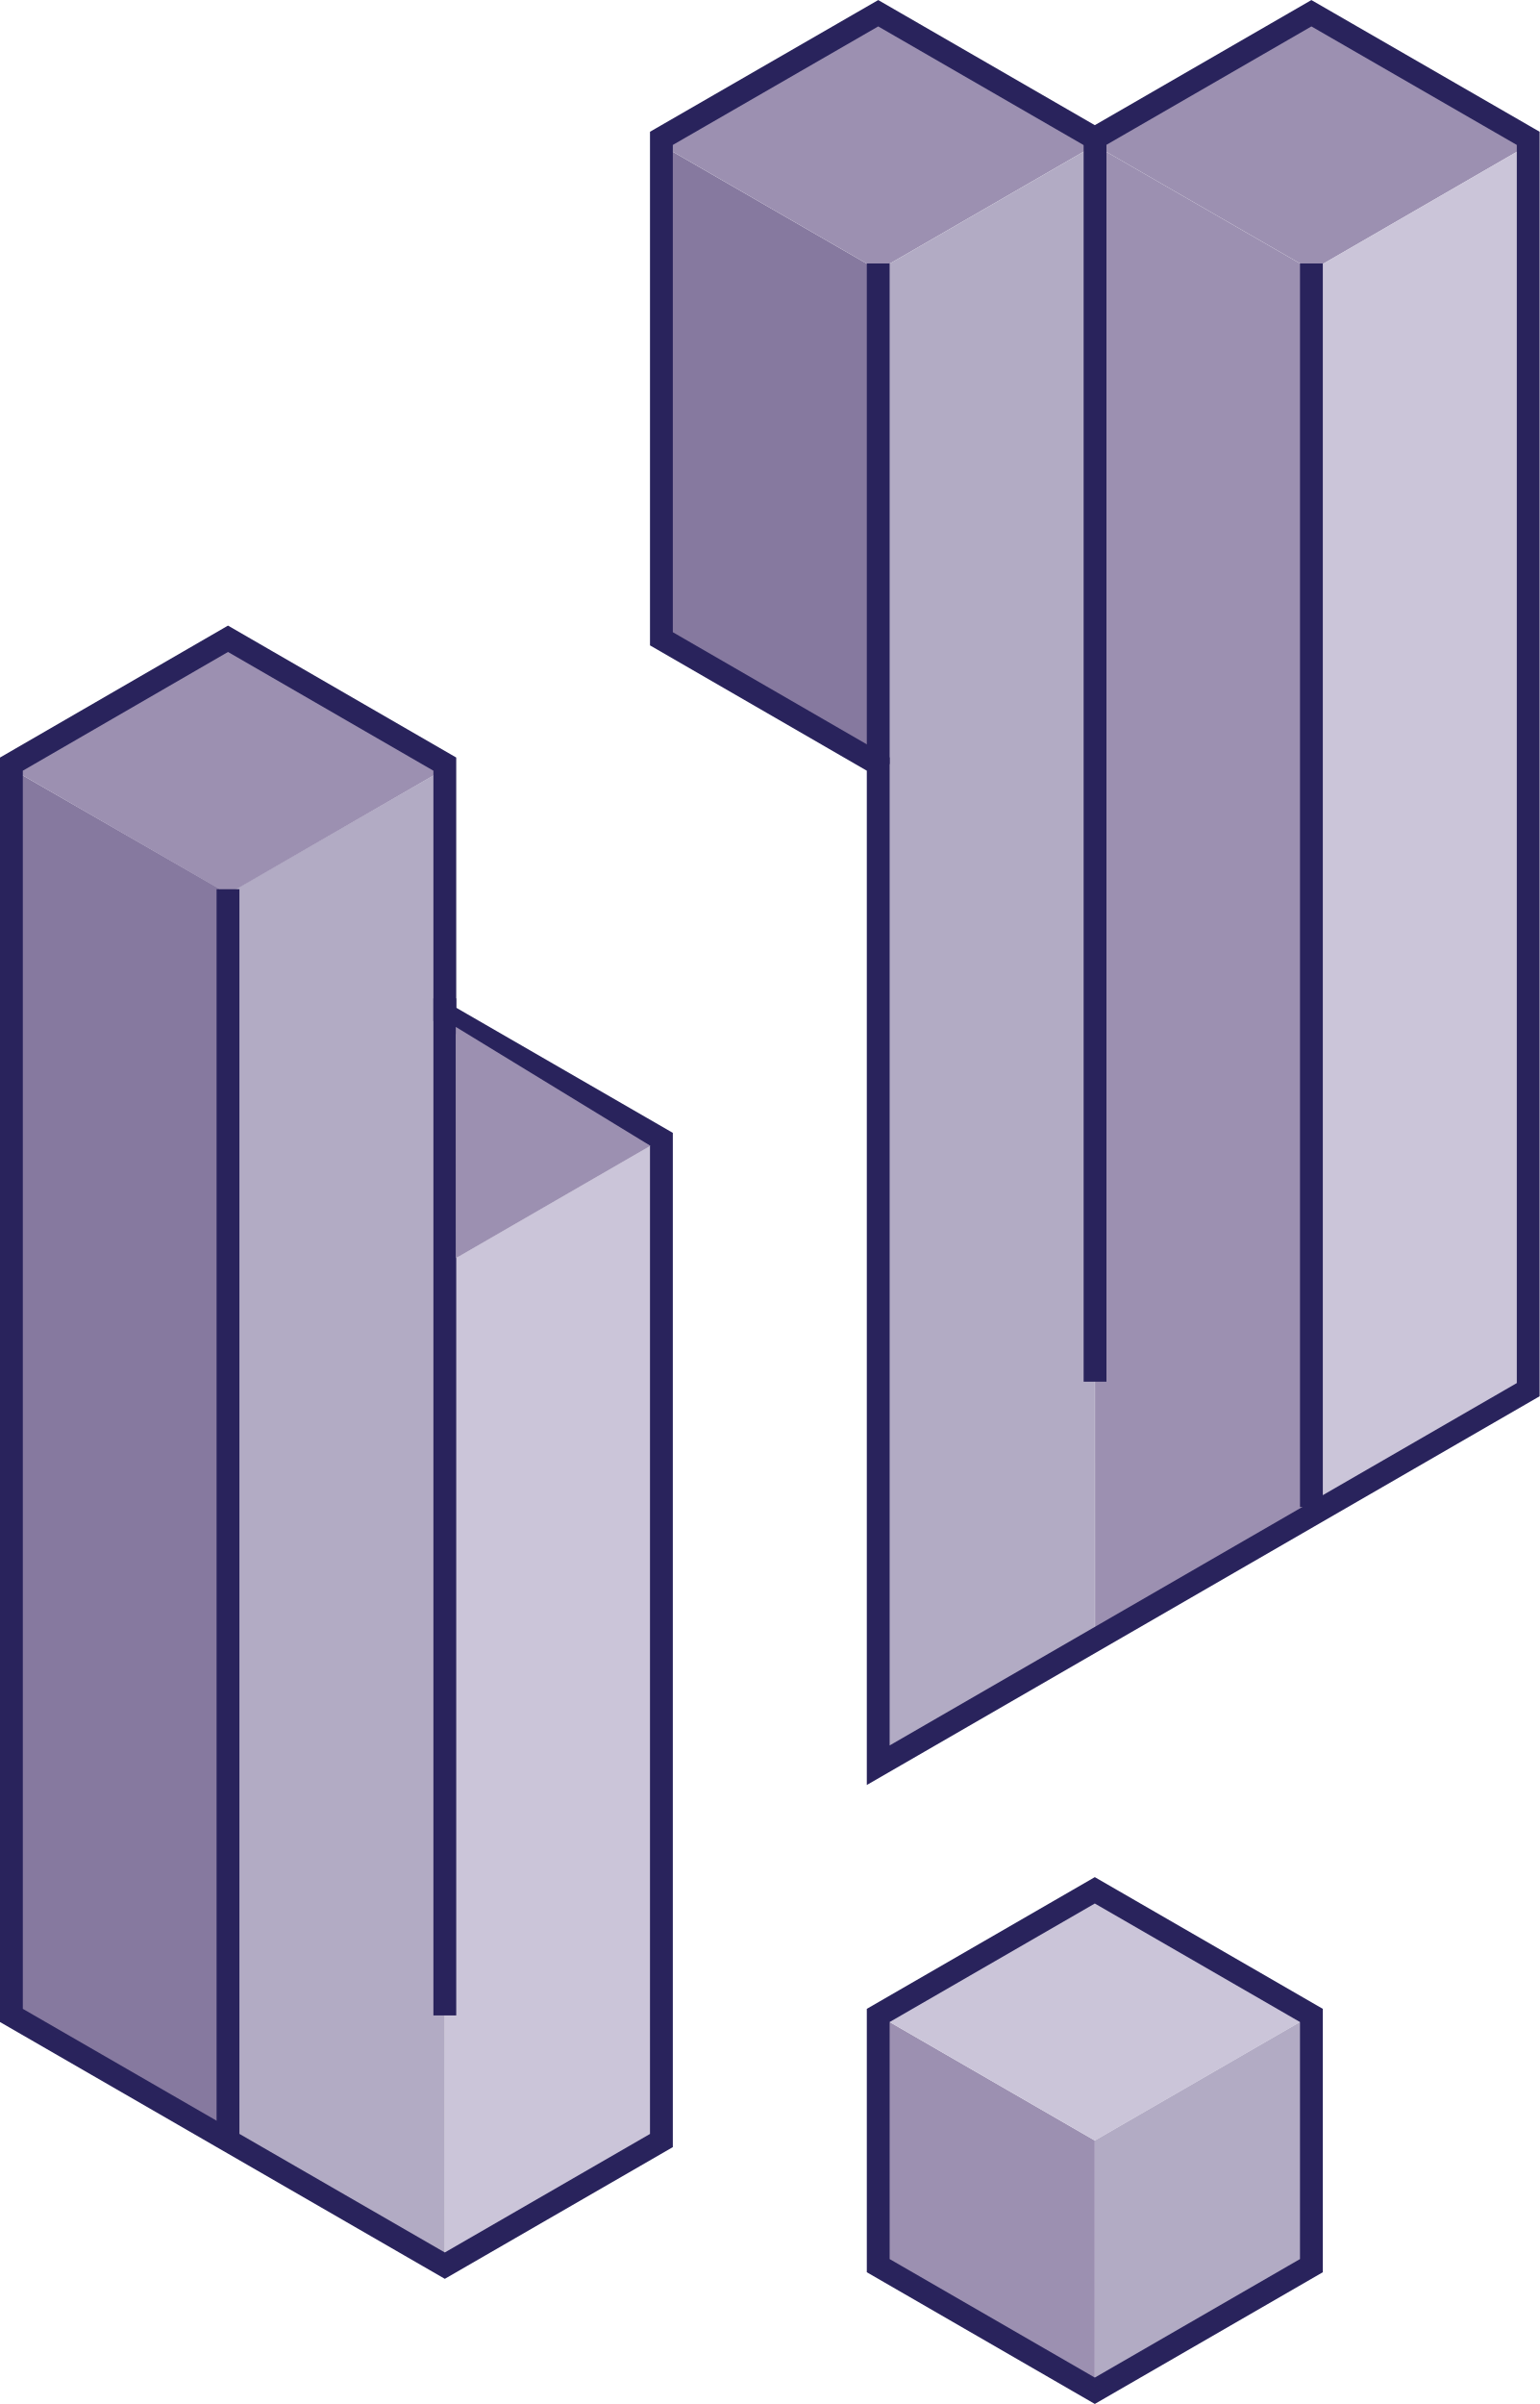
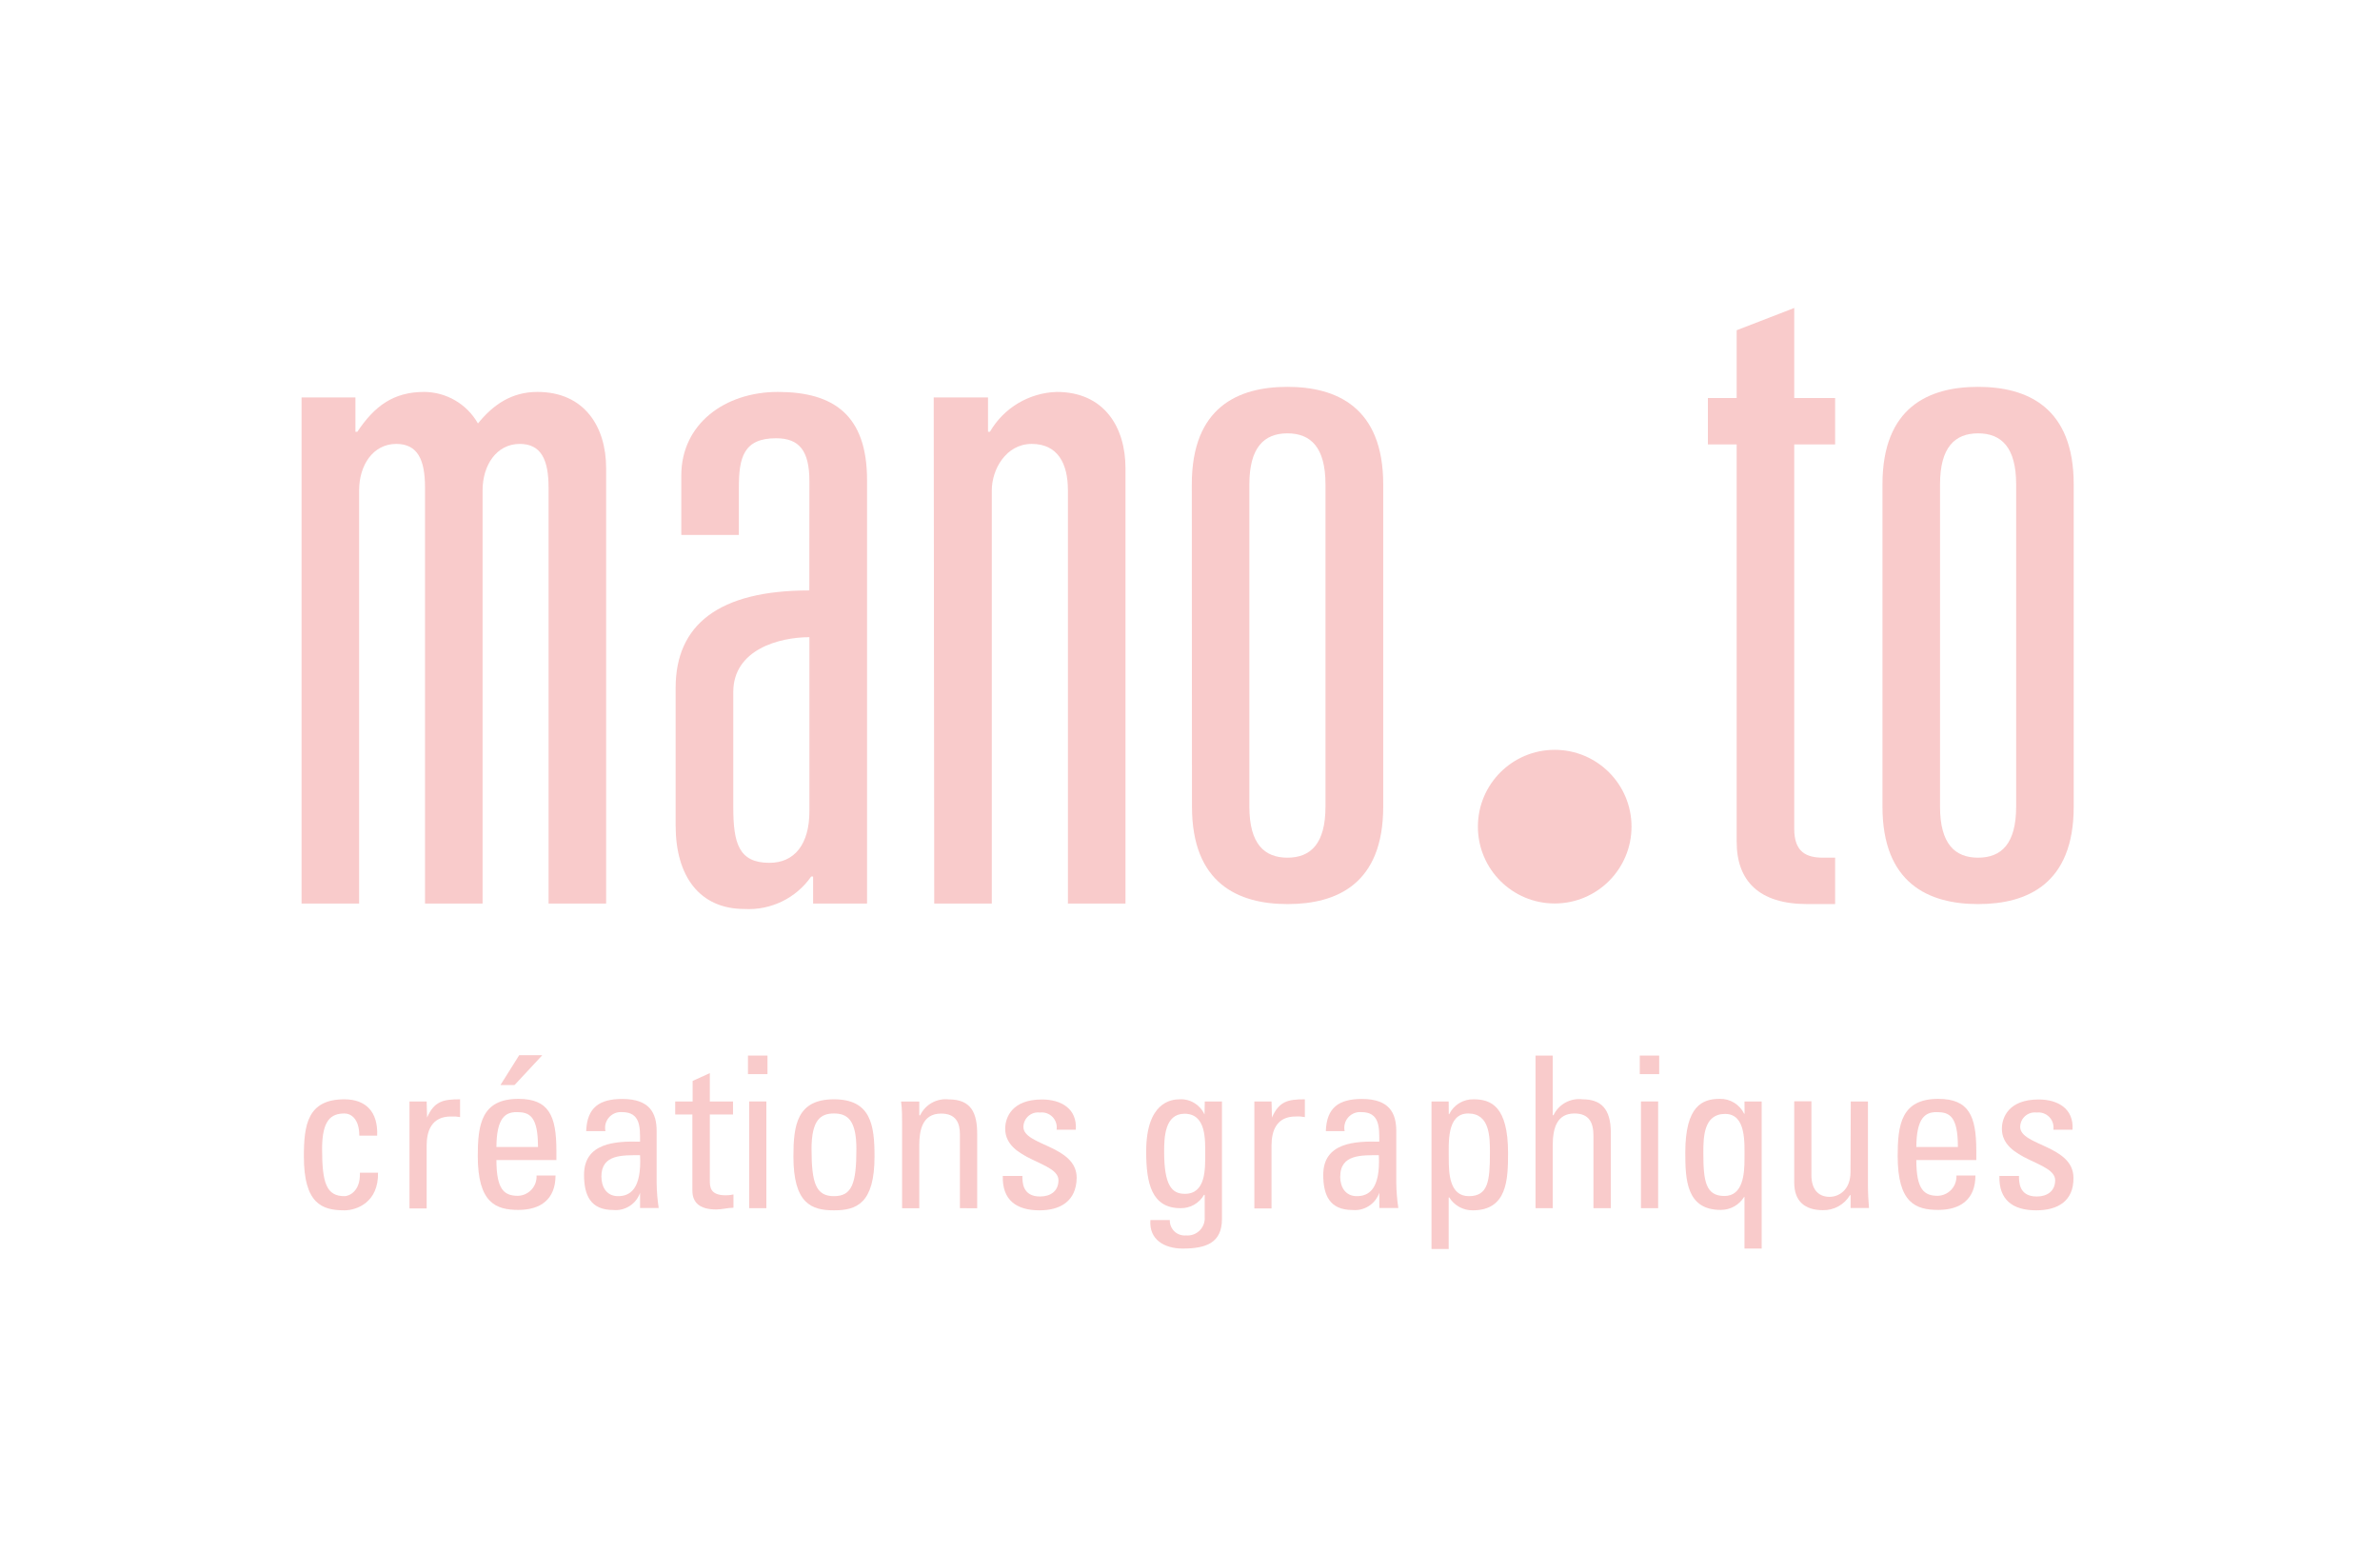
- <svg xmlns="http://www.w3.org/2000/svg" viewBox="0 0 67.46 105.3">
+ <svg xmlns="http://www.w3.org/2000/svg" id="Calque_1" data-name="Calque 1" viewBox="0 0 277.02 180.7">
  <defs>
-     <style>.cls-1{fill:#b2abc4;}.cls-2{fill:#86799f;}.cls-3{fill:#9c90b1;}.cls-4{fill:#cbc5d9;}.cls-5{fill:none;stroke:#29235c;stroke-miterlimit:10;}</style>
+     <style>.cls-1{fill:#f9cbcb;}</style>
  </defs>
-   <g id="Calque_2" data-name="Calque 2">
-     <g id="Calque_1-2" data-name="Calque 1">
-       <polygon class="cls-1" points="9.99 39.14 19.49 33.68 19.49 99.24 9.99 93.78 9.99 39.14" />
-       <polygon class="cls-2" points="0.5 33.68 9.99 39.14 9.99 93.76 0.5 88.3 0.5 33.68" />
-       <polygon class="cls-3" points="0.5 33.68 9.99 39.16 19.49 33.68 9.99 28.2 0.5 33.68" />
-       <polygon class="cls-4" points="19.48 55.39 19.49 99.24 28.98 93.76 28.98 49.91 19.48 55.39" />
-       <polygon class="cls-3" points="38.48 88.28 38.48 99.24 47.97 104.72 47.97 93.76 38.48 88.28" />
-       <polygon class="cls-4" points="38.48 88.28 47.97 82.8 57.46 88.28 47.97 93.76 38.48 88.28" />
-       <polygon class="cls-1" points="47.97 104.72 47.97 93.76 57.46 88.28 57.46 99.24 47.97 104.72" />
-       <polygon class="cls-2" points="38.48 33.08 28.98 27.73 28.98 6.36 38.48 11.84 38.48 33.08" />
-       <polygon class="cls-3" points="28.98 6.36 38.48 0.88 47.97 6.36 38.48 11.84 28.98 6.36" />
-       <polygon class="cls-1" points="38.48 11.84 47.97 6.36 47.97 72.14 38.91 77.62 38.48 11.84" />
-       <polygon class="cls-3" points="47.98 71.66 47.97 6.36 57.39 11.79 57.59 66.17 47.98 71.66" />
-       <polygon class="cls-3" points="47.97 6.36 57.46 0.88 66.96 6.36 57.48 11.84 47.97 6.36" />
-       <polygon class="cls-4" points="57.7 11.71 57.9 66.35 67.4 60.87 66.96 6.36 57.7 11.71" />
-       <polygon class="cls-5" points="0.5 33.47 0.5 88.28 19.49 99.24 28.98 93.76 28.98 49.91 19.49 44.43 19.49 33.47 9.99 27.98 0.5 33.47" />
-       <polygon class="cls-5" points="38.48 33.47 28.98 27.98 28.98 6.06 38.48 0.58 47.97 6.06 57.46 0.58 66.96 6.06 66.96 60.87 38.48 77.32 38.48 33.47" />
-       <line class="cls-5" x1="9.99" y1="93.76" x2="9.99" y2="38.95" />
-       <line class="cls-5" x1="19.49" y1="88.28" x2="19.49" y2="43.73" />
-       <line class="cls-5" x1="38.48" y1="33.47" x2="38.48" y2="11.54" />
-       <line class="cls-5" x1="57.46" y1="66.01" x2="57.46" y2="11.54" />
-       <line class="cls-5" x1="47.98" y1="60.52" x2="47.98" y2="6.06" />
-       <polygon class="cls-5" points="38.48 88.28 47.97 82.8 57.46 88.28 57.46 99.24 47.97 104.72 38.48 99.24 38.48 88.28" />
-       <polygon class="cls-3" points="19.97 44.98 19.97 44.99 19.98 55.1 20.15 55.01 28.5 50.19 19.97 44.98" />
-     </g>
-   </g>
+   <path class="cls-1" d="M35.1,46.25h6.27v4h.22c2-3,4.21-4.64,7.78-4.64a7.24,7.24,0,0,1,6.26,3.67c1.84-2.27,4-3.67,6.92-3.67,5.51,0,8,4.1,8,8.86v50.68h-6.7V56.74c0-3.25-.87-5.08-3.35-5.08-2.71,0-4.33,2.48-4.33,5.4v48.09h-6.7V56.74c0-3.25-.86-5.08-3.35-5.08-2.7,0-4.32,2.48-4.32,5.4v48.09H35.1Z" />
+   <path class="cls-1" d="M94.21,56c0-3.57-1.19-5-3.89-5C86.53,51,86,53.28,86,56.74v5.51h-6.7V55.33c0-6,5.08-9.72,11.24-9.72,6.49,0,10.38,2.7,10.38,10.26v49.28H94.64V102h-.22a8.85,8.85,0,0,1-7.78,3.78c-5.19,0-8-3.78-8-9.72v-16c0-7.35,5-11.35,15.56-11.35Zm0,18.15c-3.46,0-8.86,1.41-8.86,6.38v13.4c0,4.21.64,6.48,4.21,6.48,2.92,0,4.65-2.16,4.65-6Z" />
+   <path class="cls-1" d="M108.68,46.25H115v4h.22A9.32,9.32,0,0,1,123,45.61c5.51,0,8,4.1,8,8.86v50.68h-6.7V57.06c0-3.13-1.19-5.4-4.21-5.4s-4.65,3-4.65,5.4v48.09h-6.7Z" />
+   <path class="cls-1" d="M138.72,56.37c0-9,5.4-11.35,11.13-11.35S161,47.4,161,56.37v37.5c0,9-5.4,11.34-11.13,11.34s-11.13-2.38-11.13-11.34Zm15.56,0c0-4.32-1.73-5.94-4.43-5.94s-4.43,1.62-4.43,5.94v37.5c0,4.32,1.73,5.94,4.43,5.94s4.43-1.62,4.43-5.94Z" />
+   <path class="cls-1" d="M202.14,38.43l6.7-2.59V46.32h4.76v5.4h-4.76V96.46c0,2.7,1.41,3.35,3.35,3.35h1.41v5.4h-3.24c-5.62,0-8.22-2.7-8.22-7.24V51.72h-3.35v-5.4h3.35Z" />
+   <path class="cls-1" d="M219.11,56.37c0-9,5.4-11.35,11.13-11.35s11.13,2.38,11.13,11.35v37.5c0,9-5.41,11.34-11.13,11.34s-11.13-2.38-11.13-11.34Zm15.56,0c0-4.32-1.73-5.94-4.43-5.94s-4.43,1.62-4.43,5.94v37.5c0,4.32,1.72,5.94,4.43,5.94s4.43-1.62,4.43-5.94Z" />
+   <circle class="cls-1" cx="180.96" cy="96.2" r="8.94" />
+   <path class="cls-1" d="M41.82,132.16c0-2-1-2.58-1.72-2.58-1.55,0-2.61.74-2.61,4.13,0,4,.52,5.49,2.61,5.49.47,0,1.87-.49,1.79-2.73H44c.07,3.49-2.53,4.38-3.91,4.38-2.63,0-4.72-.79-4.72-6.27,0-3.65.41-6.65,4.72-6.65,2.48,0,3.93,1.45,3.81,4.23Z" />
+   <path class="cls-1" d="M49.71,130.05h0c.84-1.9,1.87-2.12,3.84-2.12V130l-.54-.07a4.51,4.51,0,0,0-.54,0c-2.24,0-2.81,1.7-2.81,3.37v7.33h-2V128.18h2Z" />
+   <path class="cls-1" d="M57.78,135c0,3.47.93,4.16,2.51,4.16a2.23,2.23,0,0,0,2.16-2.36h2.21c0,2.75-1.72,4-4.32,4s-4.73-.79-4.73-6.27c0-3.65.42-6.65,4.73-6.65,3.54,0,4.42,1.95,4.42,6V135Zm4.84-1.52c0-3.62-1-4.06-2.48-4.06-1.28,0-2.34.61-2.36,4.06Zm.5-10.68-3.23,3.47H58.25l2.18-3.47Z" />
+   <path class="cls-1" d="M74.5,138.81h0a3,3,0,0,1-3.12,2c-2.64,0-3.4-1.7-3.4-4.09,0-3.76,3.69-3.93,6.52-3.86,0-1.65.07-3.44-2.09-3.44a1.83,1.83,0,0,0-1.94,2.21H68.23c.1-2.78,1.57-3.74,4.2-3.74,3.2,0,4,1.65,4,3.74v6a20.71,20.71,0,0,0,.24,2.95H74.5ZM70,136.91c0,1.21.59,2.29,1.94,2.29s2.76-.76,2.56-4.77C72.53,134.45,70,134.28,70,136.91Z" />
+   <path class="cls-1" d="M80.62,128.18v-2.39l2-.91v3.3h2.7v1.52h-2.7v7.61c0,.78,0,1.79,1.84,1.79.15,0,.47,0,.91-.1v1.55c-.66,0-1.33.2-2,.2-1.92,0-2.78-.79-2.78-2.21V129.7h-2v-1.52Z" />
+   <path class="cls-1" d="M87.06,122.84h2.27V125H87.06ZM89.2,140.6h-2V128.18h2Z" />
+   <path class="cls-1" d="M92.35,134.58c0-3.65.42-6.65,4.72-6.65s4.72,3,4.72,6.65c0,5.48-2.09,6.27-4.72,6.27S92.35,140.06,92.35,134.58Zm7.33-.87c0-3.39-1.06-4.13-2.61-4.13s-2.61.74-2.61,4.13c0,4,.52,5.49,2.61,5.49S99.68,137.75,99.68,133.71Z" />
+   <path class="cls-1" d="M111.73,140.6V132c0-1.33-.47-2.41-2.19-2.41-2.21,0-2.54,2-2.54,3.67v7.35h-2v-9.84c0-.86,0-1.72-.12-2.58H107v1.6h.1a3.29,3.29,0,0,1,3.32-1.85c2.66,0,3.32,1.6,3.32,4.06v8.61Z" />
+   <path class="cls-1" d="M121,140.85c-2.68,0-4.36-1.18-4.28-4H119c0,.72,0,2.39,2.06,2.39,1.21,0,2.14-.62,2.14-1.89,0-2.22-6.2-2.27-6.2-6,0-1.31.79-3.4,4.28-3.4,2.22,0,4.11,1.06,3.94,3.52h-2.24a1.74,1.74,0,0,0-1.94-2,1.7,1.7,0,0,0-1.92,1.67c0,2.19,6.2,2.14,6.2,5.93C125.28,139.79,123.41,140.85,121,140.85Z" />
+   <path class="cls-1" d="M140.23,128.18h2v13.68c0,2.77-1.84,3.44-4.57,3.44-2.07,0-3.94-1-3.76-3.32h2.26a1.73,1.73,0,0,0,1.89,1.79,2,2,0,0,0,2.17-2.14v-2.58h-.08a3.08,3.08,0,0,1-2.73,1.55c-3.37,0-4-2.9-4-6.59,0-5.71,2.88-6.08,3.89-6.08a3,3,0,0,1,2.9,1.77h0Zm-2.36,1.43c-2.29,0-2.37,2.75-2.37,4.4,0,4,.92,4.92,2.42,4.92,2.43,0,2.36-2.88,2.36-4.6S140.4,129.61,137.87,129.61Z" />
+   <path class="cls-1" d="M148.05,130.05h0c.83-1.9,1.86-2.12,3.83-2.12V130l-.54-.07a4.32,4.32,0,0,0-.54,0c-2.24,0-2.8,1.7-2.8,3.37v7.33h-2V128.18h2Z" />
+   <path class="cls-1" d="M160.54,138.81h0a3,3,0,0,1-3.12,2c-2.64,0-3.4-1.7-3.4-4.09,0-3.76,3.69-3.93,6.52-3.86,0-1.65.07-3.44-2.09-3.44a1.83,1.83,0,0,0-1.94,2.21h-2.19c.09-2.78,1.57-3.74,4.2-3.74,3.2,0,4,1.65,4,3.74v6a20.71,20.71,0,0,0,.24,2.95h-2.21Zm-4.55-1.9c0,1.21.59,2.29,1.94,2.29s2.76-.76,2.56-4.77C158.57,134.45,156,134.28,156,136.91Z" />
+   <path class="cls-1" d="M168.63,129.66h.05a3.08,3.08,0,0,1,2.85-1.73c2,0,4,.79,4,6.25,0,3.1-.1,6.67-4.11,6.67a3.16,3.16,0,0,1-2.73-1.5h-.07v6h-2V128.18h2Zm4.79,4.52c0-1.87,0-4.6-2.53-4.6s-2.26,3.45-2.26,5.34c0,1.65.1,4.28,2.33,4.28S173.42,137.5,173.42,134.18Z" />
+   <path class="cls-1" d="M185.47,140.6v-8.41c0-1.53-.49-2.61-2.21-2.61-2,0-2.53,1.63-2.53,3.72v7.3h-2V122.84h2v6.94h.09a3.29,3.29,0,0,1,3.37-1.85c2.12,0,3.3,1.06,3.3,3.87v8.8Z" />
+   <path class="cls-1" d="M190.86,122.84h2.26V125h-2.26ZM193,140.6h-2V128.18h2Z" />
+   <path class="cls-1" d="M203.05,128.18h2V145.3h-2v-6H203a3.16,3.16,0,0,1-2.73,1.5c-4,0-4.11-3.57-4.11-6.67,0-5.46,2-6.25,4-6.25a3.06,3.06,0,0,1,2.85,1.73h.05Zm0,6.74c0-1.89.23-5.29-2.26-5.29s-2.53,2.68-2.53,4.55c0,3.32.29,5,2.46,5S203.05,136.57,203.05,134.92Z" />
+   <path class="cls-1" d="M215.42,128.18h2V138c0,.86.05,1.72.12,2.58h-2.14v-1.5h-.07a3.58,3.58,0,0,1-3.15,1.75c-2.16,0-3.34-1.09-3.34-3.2v-9.47h2v8.61c0,1.5.69,2.51,2.12,2.51,1.08,0,2.43-.81,2.43-2.88Z" />
+   <path class="cls-1" d="M223.05,135c0,3.47.93,4.16,2.5,4.16a2.24,2.24,0,0,0,2.17-2.36h2.21c0,2.75-1.72,4-4.33,4s-4.72-.79-4.72-6.27c0-3.65.42-6.65,4.72-6.65,3.54,0,4.43,1.95,4.43,6V135Zm4.84-1.52c0-3.62-1-4.06-2.48-4.06-1.28,0-2.34.61-2.36,4.06Z" />
+   <path class="cls-1" d="M237,140.85c-2.68,0-4.36-1.18-4.28-4H235c0,.72,0,2.39,2.07,2.39,1.21,0,2.14-.62,2.14-1.89,0-2.22-6.2-2.27-6.2-6,0-1.31.79-3.4,4.28-3.4,2.22,0,4.11,1.06,3.94,3.52H239a1.75,1.75,0,0,0-1.94-2,1.7,1.7,0,0,0-1.92,1.67c0,2.19,6.2,2.14,6.2,5.93C241.37,139.79,239.5,140.85,237,140.85Z" />
</svg>
